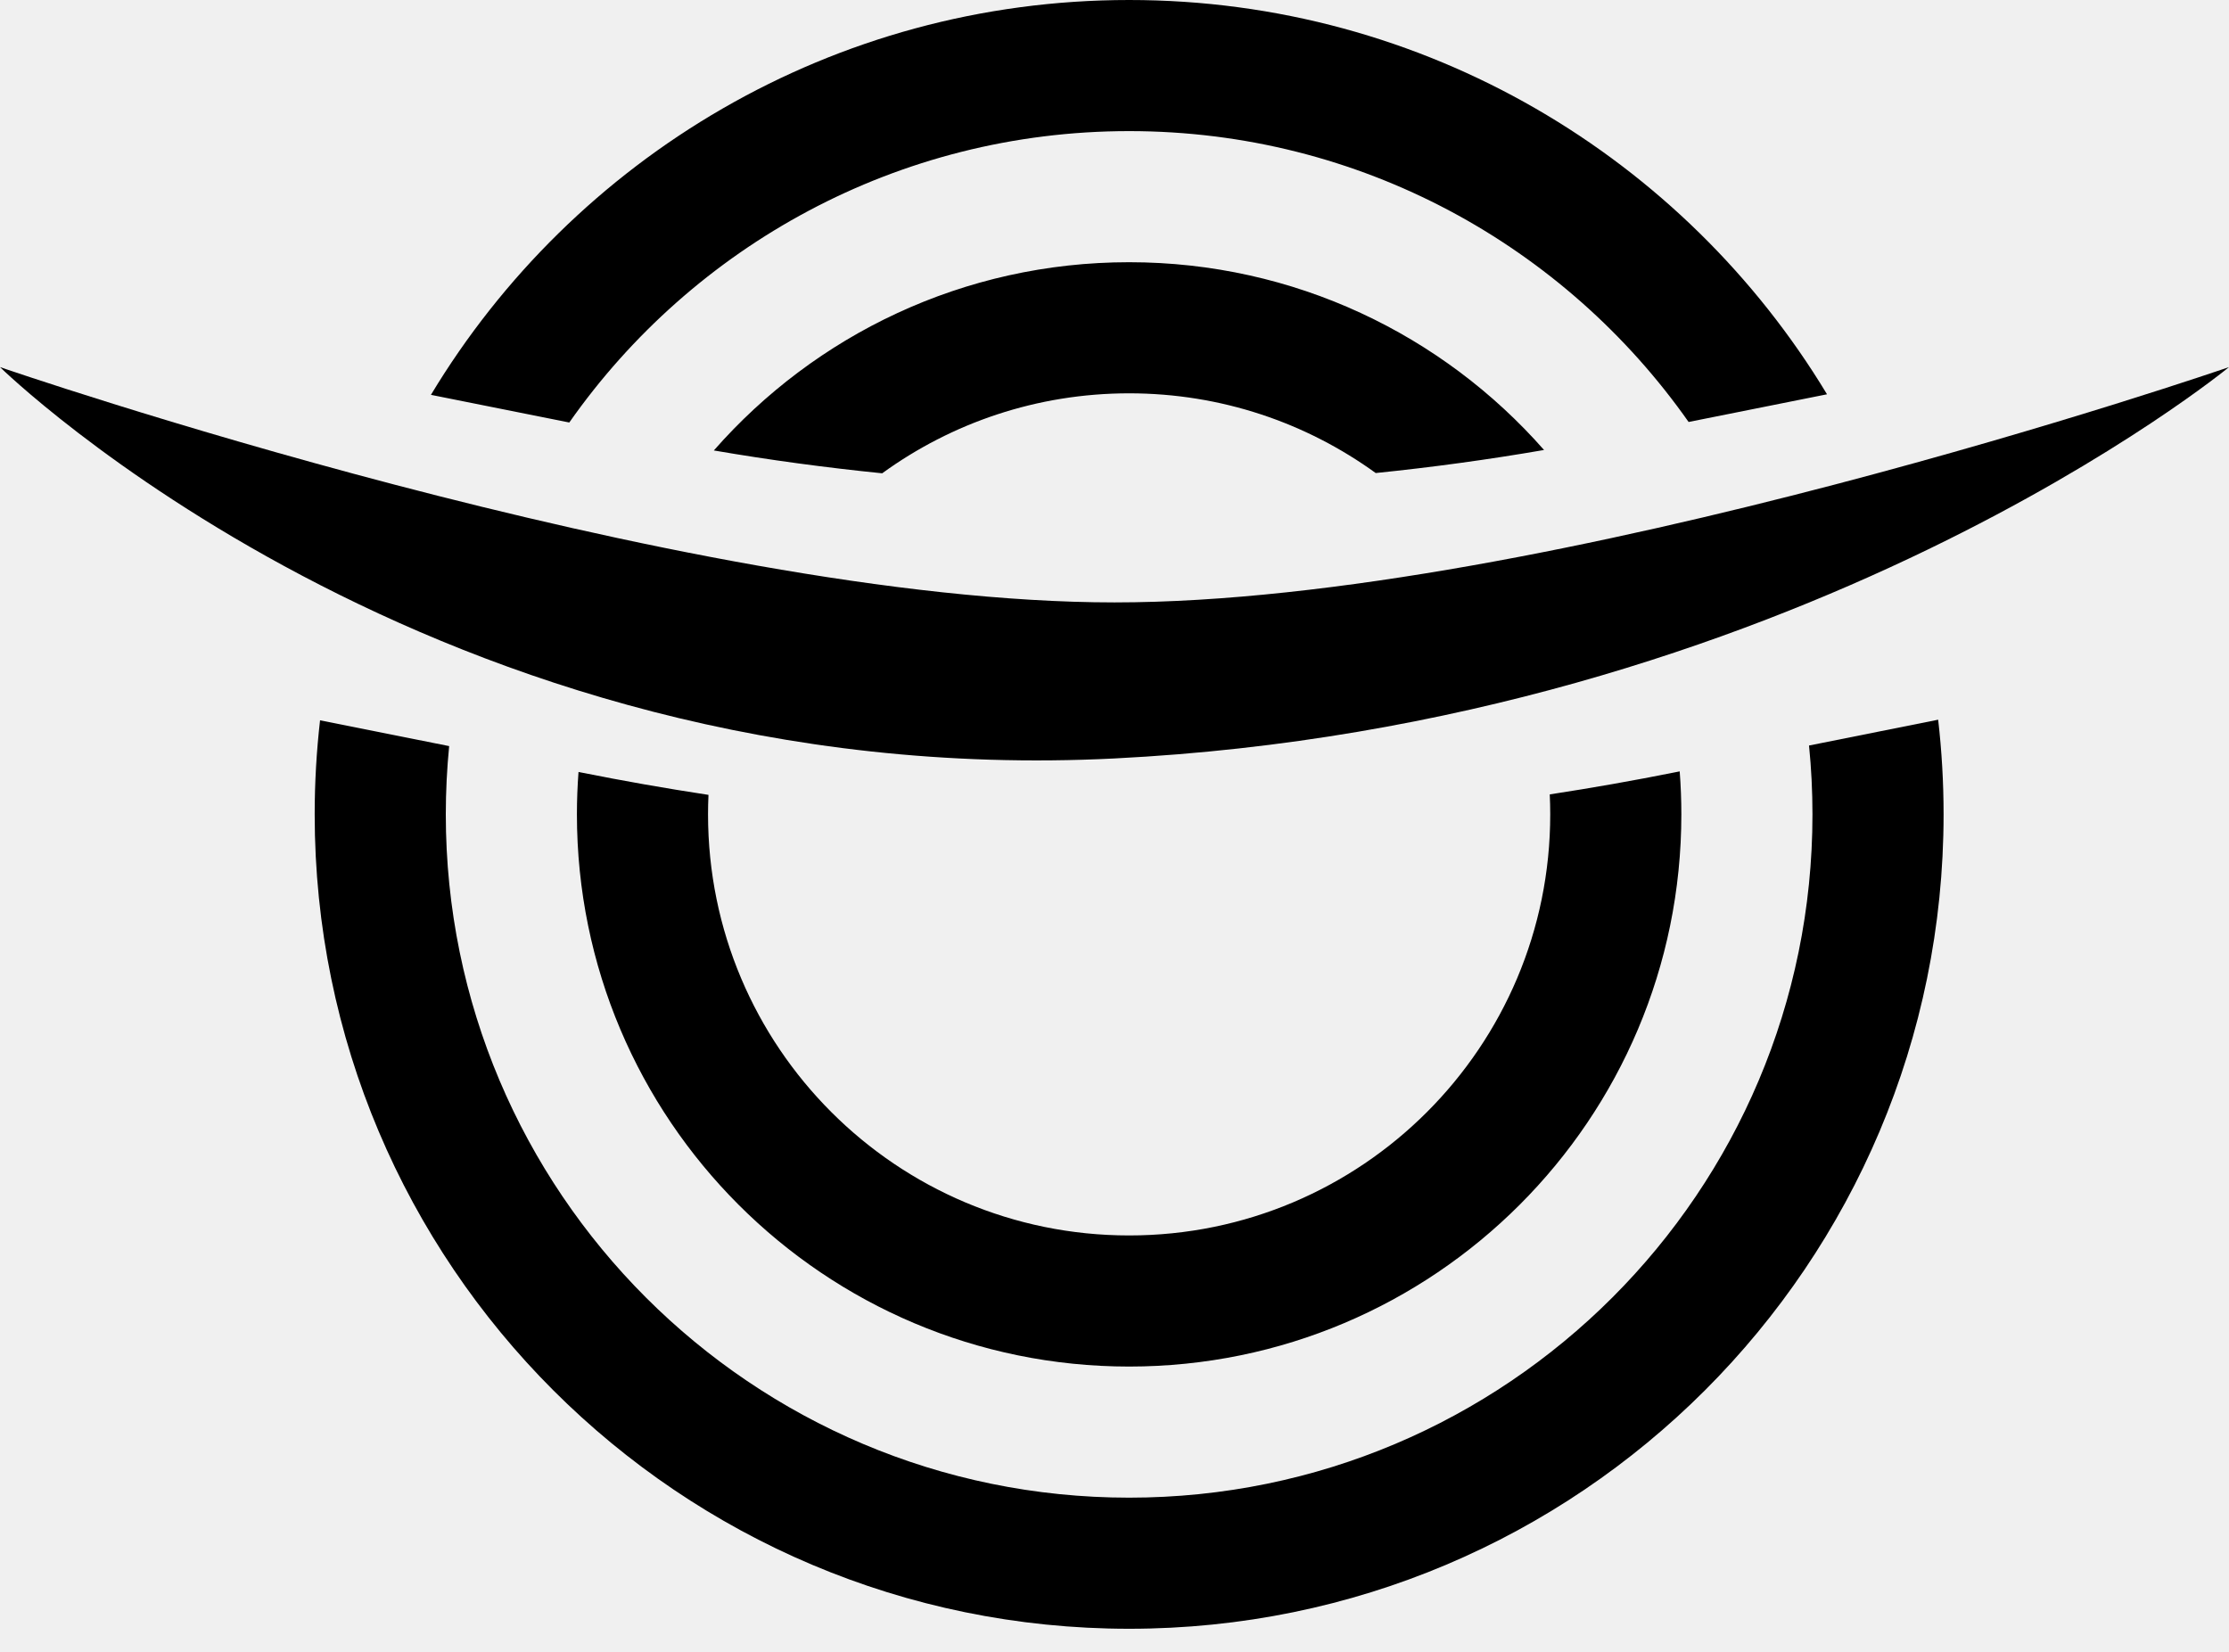
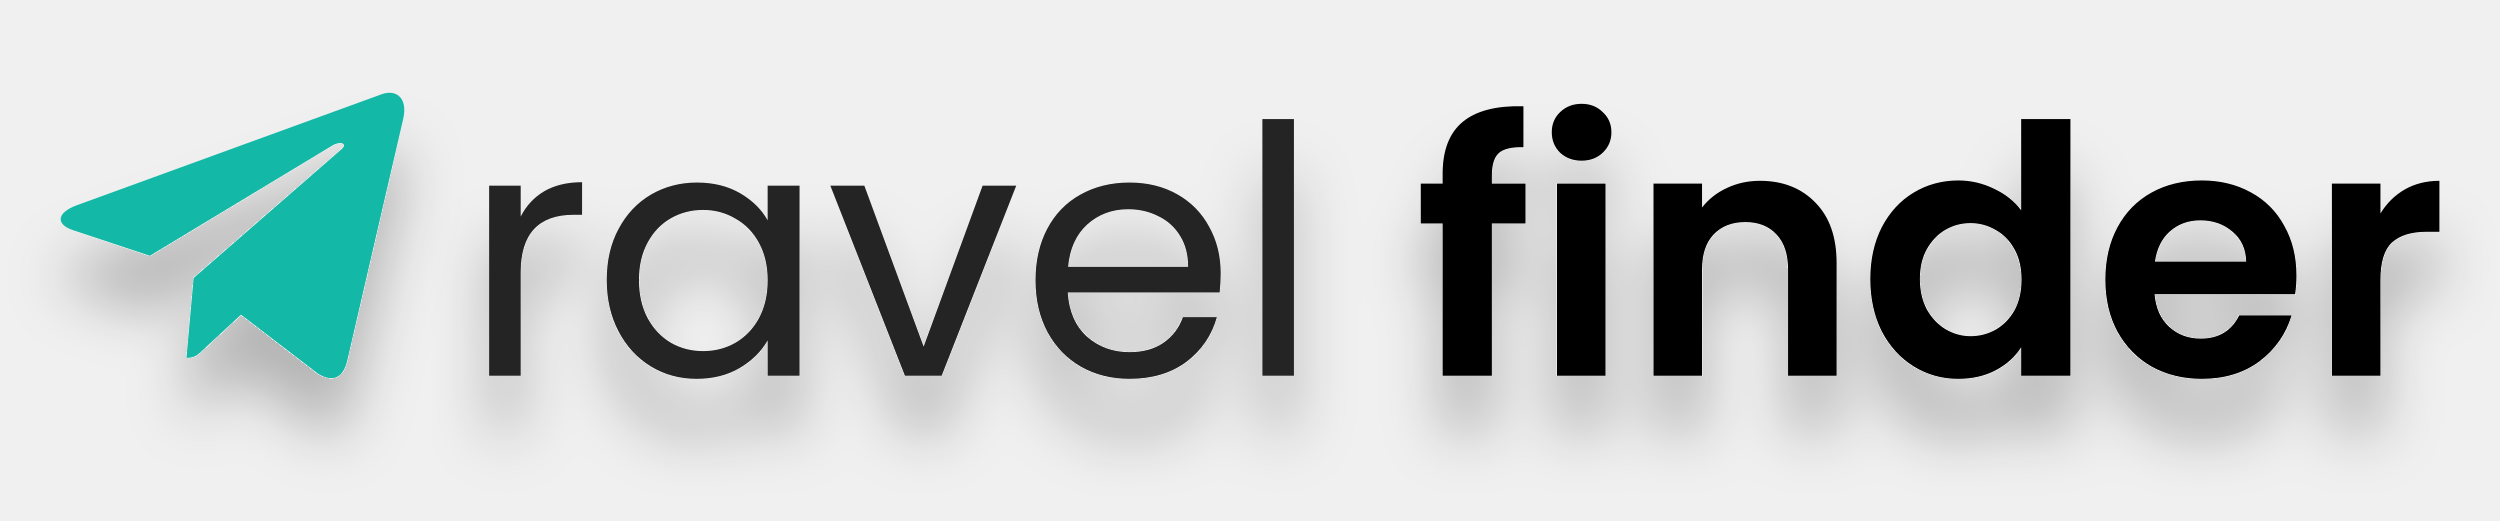
- <svg xmlns="http://www.w3.org/2000/svg" width="85" height="63" viewBox="0 0 85 63" fill="none">
-   <path fill-rule="evenodd" clip-rule="evenodd" d="M27.017 30.314C27.006 30.56 27 30.808 27 31.058C27 39.927 34.189 47.116 43.058 47.116C51.927 47.116 59.116 39.927 59.116 31.058C59.116 30.803 59.11 30.549 59.098 30.296C60.699 30.051 62.295 29.77 63.886 29.451L64.053 29.418C64.095 29.959 64.116 30.506 64.116 31.058C64.116 42.688 54.688 52.116 43.058 52.116C31.428 52.116 22 42.688 22 31.058C22 30.514 22.021 29.975 22.061 29.441L22.114 29.451C23.743 29.777 25.378 30.065 27.017 30.314ZM52.461 18.04C49.818 16.127 46.57 15 43.058 15C39.54 15 36.286 16.131 33.641 18.05C31.494 17.834 29.353 17.544 27.221 17.179C31.081 12.778 36.745 10 43.058 10C49.363 10 55.021 12.771 58.88 17.161C56.749 17.529 54.608 17.821 52.461 18.04ZM68.985 28.432C69.072 29.295 69.116 30.172 69.116 31.058C69.116 45.45 57.45 57.116 43.058 57.116C28.667 57.116 17 45.45 17 31.058C17 30.179 17.044 29.311 17.128 28.454L12.205 27.47C12.07 28.647 12 29.844 12 31.058C12 48.211 25.905 62.116 43.058 62.116C60.211 62.116 74.116 48.211 74.116 31.058C74.116 29.837 74.046 28.632 73.909 27.447L68.985 28.432ZM69.671 15.037L64.393 16.093C59.678 9.384 51.88 5 43.058 5C34.227 5 26.422 9.393 21.709 16.113L16.433 15.058C21.867 6.035 31.758 0 43.058 0C54.35 0 64.234 6.026 69.671 15.037Z" fill="black" />
-   <mask id="path-2-inside-1" fill="white">
-     <path d="M42.5 28.925C16.546 30.231 0 14 0 14C0 14 26 22.974 42.5 22.974C59 22.974 85 14 85 14C85 14 68.454 27.619 42.5 28.925Z" />
-   </mask>
-   <path d="M0 14L5.873 -3.015L-12.605 26.849L0 14ZM42.5 28.925L41.595 10.948L42.5 28.925ZM85 14L96.439 27.898L79.127 -3.015L85 14ZM0 14C-12.605 26.849 -12.6 26.855 -12.595 26.86C-12.593 26.862 -12.587 26.867 -12.584 26.871C-12.576 26.878 -12.569 26.885 -12.56 26.893C-12.544 26.909 -12.527 26.925 -12.509 26.943C-12.473 26.978 -12.432 27.017 -12.387 27.061C-12.297 27.147 -12.189 27.248 -12.064 27.365C-11.814 27.597 -11.495 27.887 -11.107 28.227C-10.333 28.906 -9.282 29.787 -7.966 30.797C-5.346 32.807 -1.615 35.375 3.117 37.872C12.559 42.854 26.401 47.758 43.405 46.903L41.595 10.948C32.645 11.398 25.237 8.839 19.917 6.033C17.268 4.635 15.241 3.227 13.948 2.235C13.307 1.743 12.863 1.366 12.631 1.162C12.515 1.061 12.454 1.004 12.448 0.999C12.446 0.997 12.458 1.008 12.484 1.033C12.497 1.045 12.513 1.061 12.533 1.081C12.544 1.09 12.555 1.101 12.566 1.113C12.572 1.119 12.579 1.125 12.585 1.131C12.588 1.134 12.593 1.139 12.595 1.141C12.6 1.145 12.605 1.15 0 14ZM43.405 46.903C59.328 46.101 72.316 41.53 81.317 37.178C85.834 34.995 89.418 32.833 91.955 31.151C93.227 30.308 94.245 29.579 94.995 29.02C95.37 28.741 95.679 28.503 95.92 28.314C96.041 28.219 96.144 28.137 96.231 28.067C96.274 28.032 96.313 28 96.348 27.972C96.365 27.958 96.382 27.945 96.397 27.932C96.404 27.926 96.412 27.92 96.419 27.914C96.422 27.911 96.428 27.907 96.429 27.906C96.434 27.902 96.439 27.898 85 14C73.561 0.102 73.566 0.099 73.57 0.095C73.572 0.093 73.576 0.089 73.579 0.087C73.586 0.082 73.591 0.077 73.597 0.073C73.608 0.063 73.618 0.055 73.628 0.047C73.647 0.032 73.661 0.02 73.673 0.011C73.695 -0.007 73.703 -0.013 73.696 -0.007C73.682 0.004 73.61 0.06 73.482 0.155C73.226 0.346 72.748 0.692 72.063 1.146C70.687 2.058 68.513 3.383 65.648 4.767C59.889 7.552 51.627 10.443 41.595 10.948L43.405 46.903ZM85 14C79.127 -3.015 79.129 -3.016 79.13 -3.016C79.131 -3.016 79.132 -3.017 79.133 -3.017C79.134 -3.017 79.135 -3.018 79.136 -3.018C79.137 -3.018 79.137 -3.018 79.135 -3.018C79.131 -3.016 79.121 -3.013 79.106 -3.008C79.074 -2.997 79.019 -2.978 78.94 -2.952C78.784 -2.899 78.537 -2.816 78.207 -2.707C77.547 -2.489 76.561 -2.169 75.317 -1.78C72.818 -1 69.327 0.039 65.375 1.075C57.005 3.268 48.283 4.974 42.5 4.974V40.974C53.217 40.974 65.745 38.193 74.5 35.899C79.111 34.691 83.151 33.487 86.043 32.585C87.494 32.132 88.668 31.751 89.494 31.478C89.908 31.341 90.235 31.232 90.468 31.153C90.584 31.114 90.677 31.082 90.744 31.059C90.778 31.047 90.806 31.038 90.828 31.031C90.838 31.027 90.847 31.024 90.855 31.021C90.859 31.02 90.862 31.019 90.865 31.018C90.867 31.017 90.868 31.017 90.869 31.016C90.871 31.016 90.873 31.015 85 14ZM42.5 4.974C36.717 4.974 27.995 3.268 19.625 1.075C15.673 0.039 12.182 -1 9.684 -1.78C8.439 -2.169 7.453 -2.489 6.793 -2.707C6.463 -2.816 6.216 -2.899 6.06 -2.952C5.981 -2.978 5.926 -2.997 5.895 -3.008C5.879 -3.013 5.869 -3.016 5.865 -3.018C5.863 -3.018 5.863 -3.018 5.864 -3.018C5.865 -3.018 5.866 -3.017 5.867 -3.017C5.868 -3.017 5.869 -3.016 5.87 -3.016C5.871 -3.016 5.873 -3.015 0 14C-5.873 31.015 -5.871 31.016 -5.869 31.016C-5.868 31.017 -5.866 31.017 -5.865 31.018C-5.862 31.019 -5.859 31.02 -5.855 31.021C-5.847 31.024 -5.838 31.027 -5.827 31.031C-5.806 31.038 -5.778 31.047 -5.744 31.059C-5.676 31.082 -5.584 31.114 -5.468 31.153C-5.235 31.232 -4.908 31.341 -4.494 31.478C-3.668 31.751 -2.494 32.132 -1.043 32.585C1.849 33.487 5.889 34.691 10.5 35.899C19.255 38.193 31.783 40.974 42.5 40.974V4.974Z" fill="black" mask="url(#path-2-inside-1)" />
+ <svg xmlns="http://www.w3.org/2000/svg" width="173" height="36" viewBox="0 0 173 36" fill="none">
+   <g filter="url(#filter0_d_204_40)">
+     <path d="M36.032 14.984C36.416 14.232 36.96 13.648 37.664 13.232C38.384 12.816 39.256 12.608 40.28 12.608V14.864H39.704C37.256 14.864 36.032 16.192 36.032 18.848V26H33.848V12.848H36.032V14.984ZM41.985 19.376C41.985 18.032 42.257 16.856 42.801 15.848C43.345 14.824 44.089 14.032 45.033 13.472C45.993 12.912 47.057 12.632 48.225 12.632C49.377 12.632 50.377 12.88 51.225 13.376C52.073 13.872 52.705 14.496 53.121 15.248V12.848H55.329V26H53.121V23.552C52.689 24.32 52.041 24.96 51.177 25.472C50.329 25.968 49.337 26.216 48.201 26.216C47.033 26.216 45.977 25.928 45.033 25.352C44.089 24.776 43.345 23.968 42.801 22.928C42.257 21.888 41.985 20.704 41.985 19.376ZM53.121 19.4C53.121 18.408 52.921 17.544 52.521 16.808C52.121 16.072 51.577 15.512 50.889 15.128C50.217 14.728 49.473 14.528 48.657 14.528C47.841 14.528 47.097 14.72 46.425 15.104C45.753 15.488 45.217 16.048 44.817 16.784C44.417 17.52 44.217 18.384 44.217 19.376C44.217 20.384 44.417 21.264 44.817 22.016C45.217 22.752 45.753 23.32 46.425 23.72C47.097 24.104 47.841 24.296 48.657 24.296C49.473 24.296 50.217 24.104 50.889 23.72C51.577 23.32 52.121 22.752 52.521 22.016C52.921 21.264 53.121 20.392 53.121 19.4ZM63.916 23.984L67.996 12.848H70.324L65.164 26H62.62L57.46 12.848H59.812L63.916 23.984ZM84.473 18.92C84.473 19.336 84.449 19.776 84.401 20.24H73.889C73.969 21.536 74.409 22.552 75.209 23.288C76.025 24.008 77.009 24.368 78.161 24.368C79.105 24.368 79.889 24.152 80.513 23.72C81.153 23.272 81.601 22.68 81.857 21.944H84.209C83.857 23.208 83.153 24.24 82.097 25.04C81.041 25.824 79.729 26.216 78.161 26.216C76.913 26.216 75.793 25.936 74.801 25.376C73.825 24.816 73.057 24.024 72.497 23C71.937 21.96 71.657 20.76 71.657 19.4C71.657 18.04 71.929 16.848 72.473 15.824C73.017 14.8 73.777 14.016 74.753 13.472C75.745 12.912 76.881 12.632 78.161 12.632C79.409 12.632 80.513 12.904 81.473 13.448C82.433 13.992 83.169 14.744 83.681 15.704C84.209 16.648 84.473 17.72 84.473 18.92ZM82.217 18.464C82.217 17.632 82.033 16.92 81.665 16.328C81.297 15.72 80.793 15.264 80.153 14.96C79.529 14.64 78.833 14.48 78.065 14.48C76.961 14.48 76.017 14.832 75.233 15.536C74.465 16.24 74.025 17.216 73.913 18.464H82.217ZM89.54 8.24V26H87.356V8.24H89.54Z" fill="#242424" />
+     <path d="M105.565 15.464H103.237V26H99.829V15.464H98.317V12.704H99.829V12.032C99.829 10.4 100.293 9.2 101.221 8.432C102.149 7.664 103.549 7.304 105.421 7.352V10.184C104.605 10.168 104.037 10.304 103.717 10.592C103.397 10.88 103.237 11.4 103.237 12.152V12.704H105.565V15.464ZM109.446 11.12C108.854 11.12 108.358 10.936 107.958 10.568C107.574 10.184 107.382 9.712 107.382 9.152C107.382 8.592 107.574 8.128 107.958 7.76C108.358 7.376 108.854 7.184 109.446 7.184C110.038 7.184 110.526 7.376 110.91 7.76C111.31 8.128 111.51 8.592 111.51 9.152C111.51 9.712 111.31 10.184 110.91 10.568C110.526 10.936 110.038 11.12 109.446 11.12ZM111.102 12.704V26H107.742V12.704H111.102ZM121.79 12.512C123.374 12.512 124.654 13.016 125.63 14.024C126.606 15.016 127.094 16.408 127.094 18.2V26H123.734V18.656C123.734 17.6 123.47 16.792 122.942 16.232C122.414 15.656 121.694 15.368 120.782 15.368C119.854 15.368 119.118 15.656 118.574 16.232C118.046 16.792 117.782 17.6 117.782 18.656V26H114.422V12.704H117.782V14.36C118.23 13.784 118.798 13.336 119.486 13.016C120.19 12.68 120.958 12.512 121.79 12.512ZM129.425 19.304C129.425 17.96 129.689 16.768 130.217 15.728C130.761 14.688 131.497 13.888 132.425 13.328C133.353 12.768 134.385 12.488 135.521 12.488C136.385 12.488 137.209 12.68 137.993 13.064C138.777 13.432 139.401 13.928 139.865 14.552V8.24H143.273V26H139.865V24.032C139.449 24.688 138.865 25.216 138.113 25.616C137.361 26.016 136.489 26.216 135.497 26.216C134.377 26.216 133.353 25.928 132.425 25.352C131.497 24.776 130.761 23.968 130.217 22.928C129.689 21.872 129.425 20.664 129.425 19.304ZM139.889 19.352C139.889 18.536 139.729 17.84 139.409 17.264C139.089 16.672 138.657 16.224 138.113 15.92C137.569 15.6 136.985 15.44 136.361 15.44C135.737 15.44 135.161 15.592 134.633 15.896C134.105 16.2 133.673 16.648 133.337 17.24C133.017 17.816 132.857 18.504 132.857 19.304C132.857 20.104 133.017 20.808 133.337 21.416C133.673 22.008 134.105 22.464 134.633 22.784C135.177 23.104 135.753 23.264 136.361 23.264C136.985 23.264 137.569 23.112 138.113 22.808C138.657 22.488 139.089 22.04 139.409 21.464C139.729 20.872 139.889 20.168 139.889 19.352ZM158.914 19.064C158.914 19.544 158.882 19.976 158.818 20.36H149.098C149.178 21.32 149.514 22.072 150.106 22.616C150.698 23.16 151.426 23.432 152.29 23.432C153.538 23.432 154.426 22.896 154.954 21.824H158.578C158.194 23.104 157.458 24.16 156.37 24.992C155.282 25.808 153.946 26.216 152.362 26.216C151.082 26.216 149.93 25.936 148.906 25.376C147.898 24.8 147.106 23.992 146.53 22.952C145.97 21.912 145.69 20.712 145.69 19.352C145.69 17.976 145.97 16.768 146.53 15.728C147.09 14.688 147.874 13.888 148.882 13.328C149.89 12.768 151.05 12.488 152.362 12.488C153.626 12.488 154.754 12.76 155.746 13.304C156.754 13.848 157.53 14.624 158.074 15.632C158.634 16.624 158.914 17.768 158.914 19.064ZM155.434 18.104C155.418 17.24 155.106 16.552 154.498 16.04C153.89 15.512 153.146 15.248 152.266 15.248C151.434 15.248 150.73 15.504 150.154 16.016C149.594 16.512 149.25 17.208 149.122 18.104H155.434ZM164.727 14.768C165.159 14.064 165.719 13.512 166.407 13.112C167.111 12.712 167.911 12.512 168.807 12.512V16.04H167.919C166.863 16.04 166.063 16.288 165.519 16.784C164.991 17.28 164.727 18.144 164.727 19.376V26H161.367V12.704H164.727V14.768Z" fill="black" />
+   </g>
+   <g filter="url(#filter1_d_204_40)">
+     <path d="M27.899 8.241L24.021 24.994C23.73 26.175 23.023 26.458 22.036 25.881L16.676 21.775L14.008 24.249C13.712 24.534 13.465 24.771 12.905 24.761L13.399 19.235L23.639 10.321C24.084 9.939 23.555 9.713 22.962 10.092L10.367 17.701L5.038 15.924C3.879 15.538 3.873 14.736 5.313 14.203L26.428 6.515C27.405 6.169 28.244 6.764 27.899 8.241Z" fill="#14B8A6" />
+   </g>
+   <defs>
+     <filter id="filter0_d_204_40" x="29.848" y="7.184" width="142.959" height="27.032" filterUnits="userSpaceOnUse" color-interpolation-filters="sRGB">
+       <feFlood flood-opacity="0" result="BackgroundImageFix" />
+       <feColorMatrix in="SourceAlpha" type="matrix" values="0 0 0 0 0 0 0 0 0 0 0 0 0 0 0 0 0 0 127 0" result="hardAlpha" />
+       <feOffset dy="4" />
+       <feGaussianBlur stdDeviation="2" />
+       <feComposite in2="hardAlpha" operator="out" />
+       <feColorMatrix type="matrix" values="0 0 0 0 0 0 0 0 0 0 0 0 0 0 0 0 0 0 0.25 0" />
+       <feBlend mode="normal" in2="BackgroundImageFix" result="effect1_dropShadow_204_40" />
+       <feBlend mode="normal" in="SourceGraphic" in2="effect1_dropShadow_204_40" result="shape" />
+     </filter>
+     <filter id="filter1_d_204_40" x="0.198" y="6.419" width="31.78" height="27.75" filterUnits="userSpaceOnUse" color-interpolation-filters="sRGB">
+       <feFlood flood-opacity="0" result="BackgroundImageFix" />
+       <feColorMatrix in="SourceAlpha" type="matrix" values="0 0 0 0 0 0 0 0 0 0 0 0 0 0 0 0 0 0 127 0" result="hardAlpha" />
+       <feOffset dy="4" />
+       <feGaussianBlur stdDeviation="2" />
+       <feComposite in2="hardAlpha" operator="out" />
+       <feColorMatrix type="matrix" values="0 0 0 0 0 0 0 0 0 0 0 0 0 0 0 0 0 0 0.25 0" />
+       <feBlend mode="normal" in2="BackgroundImageFix" result="effect1_dropShadow_204_40" />
+       <feBlend mode="normal" in="SourceGraphic" in2="effect1_dropShadow_204_40" result="shape" />
+     </filter>
+   </defs>
</svg>
